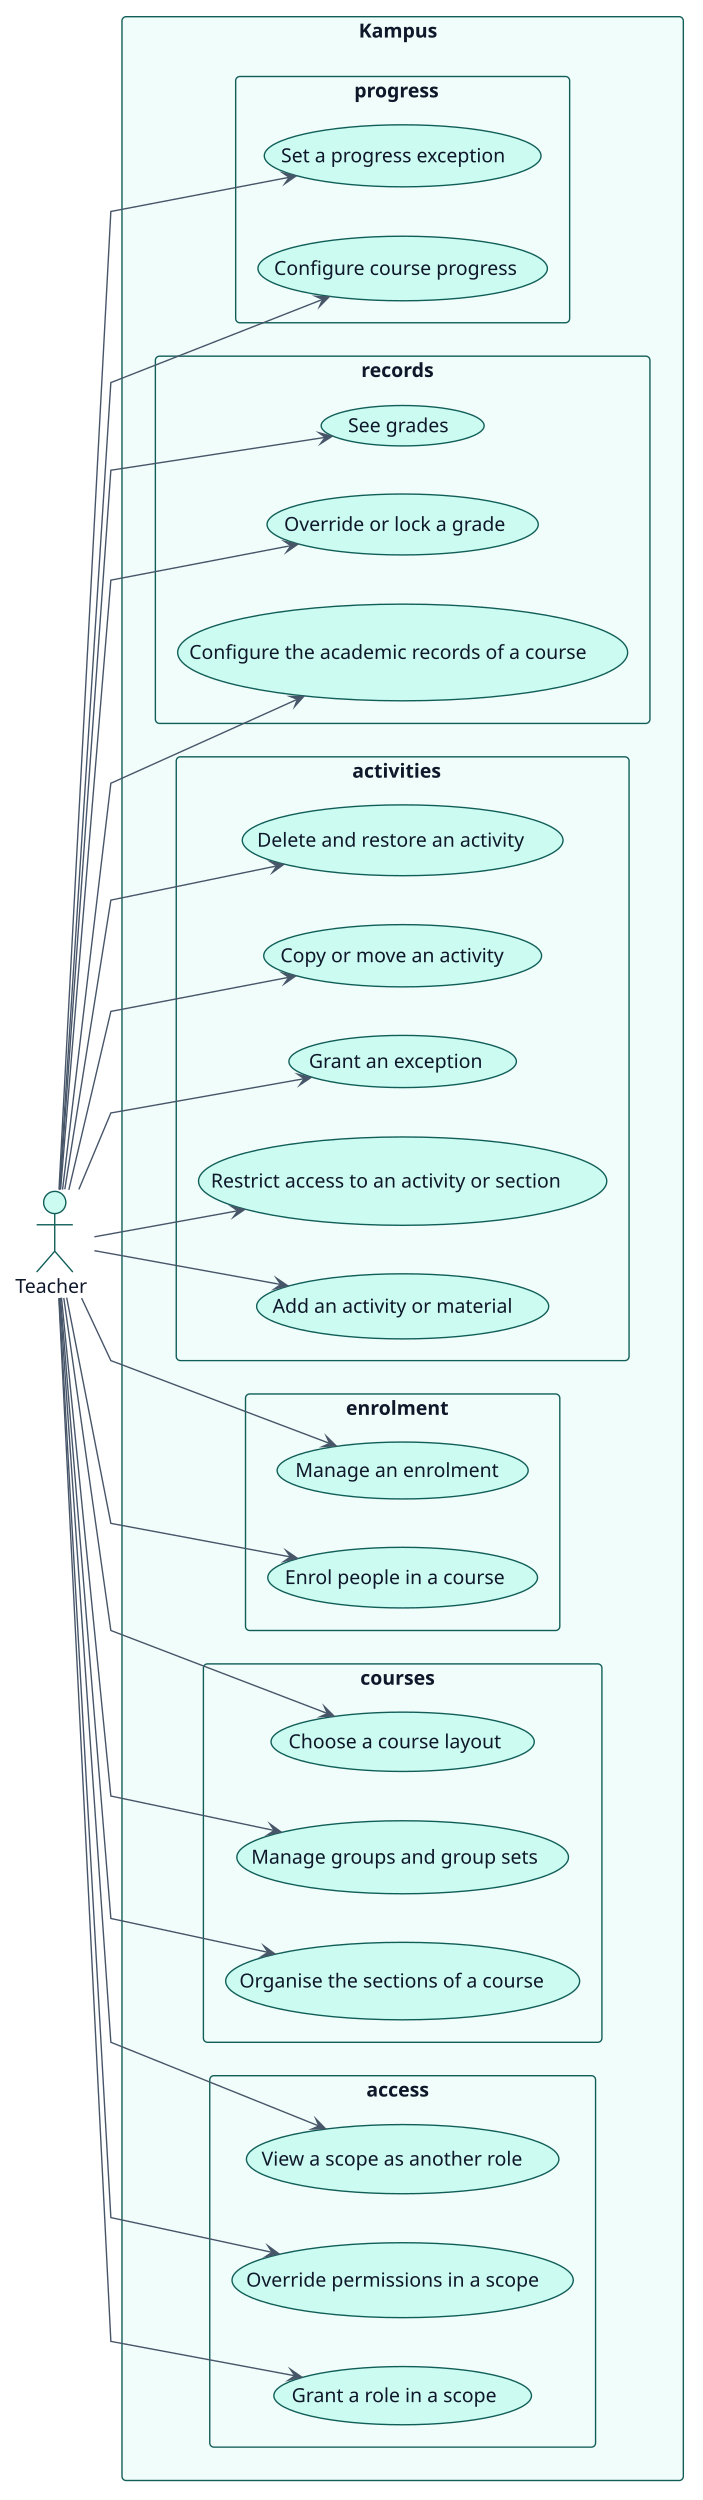
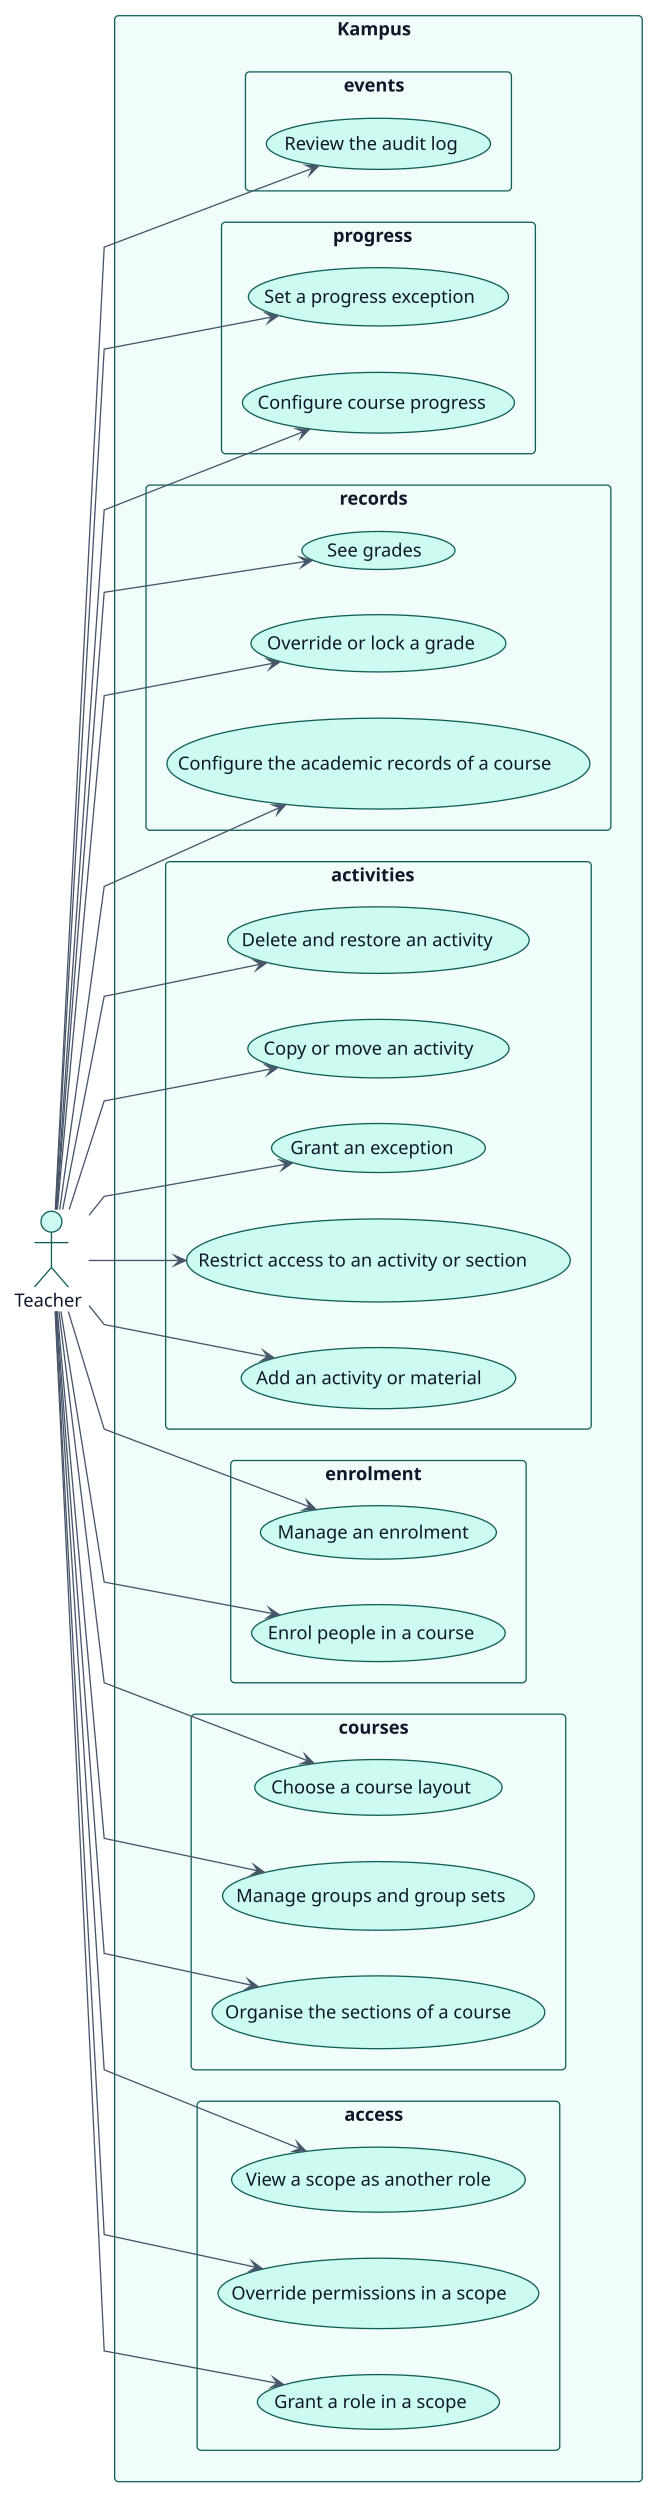
- <svg xmlns="http://www.w3.org/2000/svg" version="1.1" data-diagram-type="DESCRIPTION" style="width:505px;height:1797px;background:#FFFFFF;" width="505px" height="1797px" viewBox="0 0 505 1797" zoomAndPan="magnify" preserveAspectRatio="none" contentStyleType="text/css">
+ <svg xmlns="http://www.w3.org/2000/svg" version="1.1" data-diagram-type="DESCRIPTION" style="width:505px;height:1912px;background:#FFFFFF;" width="505px" height="1912px" viewBox="0 0 505 1912" zoomAndPan="magnify" preserveAspectRatio="none" contentStyleType="text/css">
  <defs />
  <g font-family="sans-serif" lengthAdjust="spacing">
    <g class="cluster" data-qualified-name="Kampus" id="ent0002" data-source-line="111">
-       <rect x="87.68" y="12" width="403.5" height="1771" fill="#F0FDFA" style="stroke:#115E59;stroke-width:1;" rx="3" ry="3" />
+       <rect x="87.68" y="12" width="403.5" height="1886" fill="#F0FDFA" style="stroke:#115E59;stroke-width:1;" rx="3" ry="3" />
      <text x="257.827" y="26.995" fill="#0F172A" font-size="14" textLength="63.205" font-weight="700" font-family="Verdana">Kampus</text>
    </g>
    <g class="cluster" data-qualified-name="Kampus.access" id="ent0003" data-source-line="112">
-       <rect x="150.77" y="1492" width="277.32" height="267" fill="#F0FDFA" style="stroke:#115E59;stroke-width:1;" rx="3" ry="3" />
-       <text x="263.327" y="1506.995" fill="#0F172A" font-size="14" textLength="52.206" font-weight="700" font-family="Verdana">access</text>
+       <rect x="150.77" y="1607" width="277.32" height="267" fill="#F0FDFA" style="stroke:#115E59;stroke-width:1;" rx="3" ry="3" />
+       <text x="263.327" y="1621.995" fill="#0F172A" font-size="14" textLength="52.206" font-weight="700" font-family="Verdana">access</text>
    </g>
    <g class="cluster" data-qualified-name="Kampus.courses" id="ent0007" data-source-line="117">
-       <rect x="146.2" y="1196" width="286.46" height="272" fill="#F0FDFA" style="stroke:#115E59;stroke-width:1;" rx="3" ry="3" />
-       <text x="258.955" y="1210.995" fill="#0F172A" font-size="14" textLength="60.949" font-weight="700" font-family="Verdana">courses</text>
+       <rect x="146.2" y="1311" width="286.46" height="272" fill="#F0FDFA" style="stroke:#115E59;stroke-width:1;" rx="3" ry="3" />
+       <text x="258.955" y="1325.995" fill="#0F172A" font-size="14" textLength="60.949" font-weight="700" font-family="Verdana">courses</text>
    </g>
    <g class="cluster" data-qualified-name="Kampus.enrolment" id="ent0011" data-source-line="122">
-       <rect x="176.47" y="1002" width="225.92" height="170" fill="#F0FDFA" style="stroke:#115E59;stroke-width:1;" rx="3" ry="3" />
-       <text x="248.667" y="1016.995" fill="#0F172A" font-size="14" textLength="81.525" font-weight="700" font-family="Verdana">enrolment</text>
+       <rect x="176.47" y="1117" width="225.92" height="170" fill="#F0FDFA" style="stroke:#115E59;stroke-width:1;" rx="3" ry="3" />
+       <text x="248.667" y="1131.995" fill="#0F172A" font-size="14" textLength="81.525" font-weight="700" font-family="Verdana">enrolment</text>
    </g>
    <g class="cluster" data-qualified-name="Kampus.activities" id="ent0014" data-source-line="126">
-       <rect x="126.69" y="544" width="325.48" height="434" fill="#F0FDFA" style="stroke:#115E59;stroke-width:1;" rx="3" ry="3" />
-       <text x="253.189" y="558.995" fill="#0F172A" font-size="14" textLength="72.481" font-weight="700" font-family="Verdana">activities</text>
+       <rect x="126.69" y="659" width="325.48" height="434" fill="#F0FDFA" style="stroke:#115E59;stroke-width:1;" rx="3" ry="3" />
+       <text x="253.189" y="673.995" fill="#0F172A" font-size="14" textLength="72.481" font-weight="700" font-family="Verdana">activities</text>
    </g>
    <g class="cluster" data-qualified-name="Kampus.records" id="ent0020" data-source-line="133">
-       <rect x="111.68" y="256" width="355.5" height="264" fill="#F0FDFA" style="stroke:#115E59;stroke-width:1;" rx="3" ry="3" />
-       <text x="259.642" y="270.995" fill="#0F172A" font-size="14" textLength="59.575" font-weight="700" font-family="Verdana">records</text>
+       <rect x="111.68" y="371" width="355.5" height="264" fill="#F0FDFA" style="stroke:#115E59;stroke-width:1;" rx="3" ry="3" />
+       <text x="259.642" y="385.995" fill="#0F172A" font-size="14" textLength="59.575" font-weight="700" font-family="Verdana">records</text>
    </g>
    <g class="cluster" data-qualified-name="Kampus.progress" id="ent0024" data-source-line="138">
-       <rect x="169.4" y="55" width="240.06" height="177" fill="#F0FDFA" style="stroke:#115E59;stroke-width:1;" rx="3" ry="3" />
-       <text x="254.615" y="69.995" fill="#0F172A" font-size="14" textLength="69.631" font-weight="700" font-family="Verdana">progress</text>
+       <rect x="169.4" y="170" width="240.06" height="177" fill="#F0FDFA" style="stroke:#115E59;stroke-width:1;" rx="3" ry="3" />
+       <text x="254.615" y="184.995" fill="#0F172A" font-size="14" textLength="69.631" font-weight="700" font-family="Verdana">progress</text>
+     </g>
+     <g class="cluster" data-qualified-name="Kampus.events" id="ent0027" data-source-line="142">
+       <rect x="187.72" y="55" width="203.42" height="91" fill="#F0FDFA" style="stroke:#115E59;stroke-width:1;" rx="3" ry="3" />
+       <text x="262.876" y="69.995" fill="#0F172A" font-size="14" textLength="53.108" font-weight="700" font-family="Verdana">events</text>
    </g>
    <g class="entity" data-qualified-name="Kampus.access.UC_grantRole" id="ent0004" data-source-line="113">
-       <ellipse cx="289.428" cy="1722" rx="92.598" ry="20.92" fill="#CCFBF1" style="stroke:#115E59;stroke-width:1;" />
-       <text x="209.629" y="1726.648" fill="#0F172A" font-size="14" textLength="159.599" font-family="Verdana">Grant a role in a scope</text>
+       <ellipse cx="289.428" cy="1837" rx="92.598" ry="20.92" fill="#CCFBF1" style="stroke:#115E59;stroke-width:1;" />
+       <text x="209.629" y="1841.648" fill="#0F172A" font-size="14" textLength="159.599" font-family="Verdana">Grant a role in a scope</text>
    </g>
    <g class="entity" data-qualified-name="Kampus.access.UC_overridePermission" id="ent0005" data-source-line="114">
-       <ellipse cx="289.426" cy="1639.001" rx="122.656" ry="26.931" fill="#CCFBF1" style="stroke:#115E59;stroke-width:1;" />
-       <text x="176.92" y="1643.65" fill="#0F172A" font-size="14" textLength="225.012" font-family="Verdana">Override permissions in a scope</text>
+       <ellipse cx="289.426" cy="1754.001" rx="122.656" ry="26.931" fill="#CCFBF1" style="stroke:#115E59;stroke-width:1;" />
+       <text x="176.92" y="1758.65" fill="#0F172A" font-size="14" textLength="225.012" font-family="Verdana">Override permissions in a scope</text>
    </g>
    <g class="entity" data-qualified-name="Kampus.access.UC_viewAsRole" id="ent0006" data-source-line="115">
-       <ellipse cx="289.428" cy="1552.002" rx="112.308" ry="24.862" fill="#CCFBF1" style="stroke:#115E59;stroke-width:1;" />
-       <text x="187.997" y="1556.65" fill="#0F172A" font-size="14" textLength="202.863" font-family="Verdana">View a scope as another role</text>
+       <ellipse cx="289.428" cy="1667.002" rx="112.308" ry="24.862" fill="#CCFBF1" style="stroke:#115E59;stroke-width:1;" />
+       <text x="187.997" y="1671.65" fill="#0F172A" font-size="14" textLength="202.863" font-family="Verdana">View a scope as another role</text>
    </g>
    <g class="entity" data-qualified-name="Kampus.courses.UC_organiseSections" id="ent0008" data-source-line="118">
-       <ellipse cx="289.433" cy="1423.997" rx="127.233" ry="27.847" fill="#CCFBF1" style="stroke:#115E59;stroke-width:1;" />
-       <text x="172.071" y="1428.645" fill="#0F172A" font-size="14" textLength="234.726" font-family="Verdana">Organise the sections of a course</text>
+       <ellipse cx="289.433" cy="1538.997" rx="127.233" ry="27.847" fill="#CCFBF1" style="stroke:#115E59;stroke-width:1;" />
+       <text x="172.071" y="1543.645" fill="#0F172A" font-size="14" textLength="234.726" font-family="Verdana">Organise the sections of a course</text>
    </g>
    <g class="entity" data-qualified-name="Kampus.courses.UC_manageGroups" id="ent0009" data-source-line="119">
-       <ellipse cx="289.431" cy="1335.002" rx="119.211" ry="26.242" fill="#CCFBF1" style="stroke:#115E59;stroke-width:1;" />
-       <text x="180.596" y="1339.651" fill="#0F172A" font-size="14" textLength="217.67" font-family="Verdana">Manage groups and group sets</text>
+       <ellipse cx="289.431" cy="1450.002" rx="119.211" ry="26.242" fill="#CCFBF1" style="stroke:#115E59;stroke-width:1;" />
+       <text x="180.596" y="1454.651" fill="#0F172A" font-size="14" textLength="217.67" font-family="Verdana">Manage groups and group sets</text>
    </g>
    <g class="entity" data-qualified-name="Kampus.courses.UC_chooseCourseLayout" id="ent0010" data-source-line="120">
-       <ellipse cx="289.427" cy="1252.001" rx="94.607" ry="21.321" fill="#CCFBF1" style="stroke:#115E59;stroke-width:1;" />
-       <text x="207.379" y="1256.65" fill="#0F172A" font-size="14" textLength="164.097" font-family="Verdana">Choose a course layout</text>
+       <ellipse cx="289.427" cy="1367.001" rx="94.607" ry="21.321" fill="#CCFBF1" style="stroke:#115E59;stroke-width:1;" />
+       <text x="207.379" y="1371.65" fill="#0F172A" font-size="14" textLength="164.097" font-family="Verdana">Choose a course layout</text>
    </g>
    <g class="entity" data-qualified-name="Kampus.enrolment.UC_enrolPeople" id="ent0012" data-source-line="123">
-       <ellipse cx="289.426" cy="1134.001" rx="96.956" ry="21.791" fill="#CCFBF1" style="stroke:#115E59;stroke-width:1;" />
-       <text x="204.763" y="1138.65" fill="#0F172A" font-size="14" textLength="169.326" font-family="Verdana">Enrol people in a course</text>
+       <ellipse cx="289.426" cy="1249.001" rx="96.956" ry="21.791" fill="#CCFBF1" style="stroke:#115E59;stroke-width:1;" />
+       <text x="204.763" y="1253.65" fill="#0F172A" font-size="14" textLength="169.326" font-family="Verdana">Enrol people in a course</text>
    </g>
    <g class="entity" data-qualified-name="Kampus.enrolment.UC_manageEnrolment" id="ent0013" data-source-line="124">
-       <ellipse cx="289.425" cy="1056.997" rx="90.235" ry="20.447" fill="#CCFBF1" style="stroke:#115E59;stroke-width:1;" />
-       <text x="212.289" y="1061.645" fill="#0F172A" font-size="14" textLength="154.273" font-family="Verdana">Manage an enrolment</text>
+       <ellipse cx="289.425" cy="1171.997" rx="90.235" ry="20.447" fill="#CCFBF1" style="stroke:#115E59;stroke-width:1;" />
+       <text x="212.289" y="1176.645" fill="#0F172A" font-size="14" textLength="154.273" font-family="Verdana">Manage an enrolment</text>
    </g>
    <g class="entity" data-qualified-name="Kampus.activities.UC_addActivity" id="ent0015" data-source-line="127">
-       <ellipse cx="289.434" cy="939.005" rx="104.974" ry="23.395" fill="#CCFBF1" style="stroke:#115E59;stroke-width:1;" />
-       <text x="195.953" y="943.653" fill="#0F172A" font-size="14" textLength="186.963" font-family="Verdana">Add an activity or material</text>
+       <ellipse cx="289.434" cy="1054.005" rx="104.974" ry="23.395" fill="#CCFBF1" style="stroke:#115E59;stroke-width:1;" />
+       <text x="195.953" y="1058.653" fill="#0F172A" font-size="14" textLength="186.963" font-family="Verdana">Add an activity or material</text>
    </g>
    <g class="entity" data-qualified-name="Kampus.activities.UC_restrictAccess" id="ent0016" data-source-line="128">
-       <ellipse cx="289.428" cy="848.998" rx="146.738" ry="31.748" fill="#CCFBF1" style="stroke:#115E59;stroke-width:1;" />
-       <text x="151.585" y="853.646" fill="#0F172A" font-size="14" textLength="275.687" font-family="Verdana">Restrict access to an activity or section</text>
+       <ellipse cx="289.428" cy="963.998" rx="146.738" ry="31.748" fill="#CCFBF1" style="stroke:#115E59;stroke-width:1;" />
+       <text x="151.585" y="968.646" fill="#0F172A" font-size="14" textLength="275.687" font-family="Verdana">Restrict access to an activity or section</text>
    </g>
    <g class="entity" data-qualified-name="Kampus.activities.UC_grantException" id="ent0017" data-source-line="129">
-       <ellipse cx="289.432" cy="763.002" rx="81.762" ry="18.752" fill="#CCFBF1" style="stroke:#115E59;stroke-width:1;" />
-       <text x="222.026" y="767.651" fill="#0F172A" font-size="14" textLength="134.812" font-family="Verdana">Grant an exception</text>
+       <ellipse cx="289.432" cy="878.002" rx="81.762" ry="18.752" fill="#CCFBF1" style="stroke:#115E59;stroke-width:1;" />
+       <text x="222.026" y="882.651" fill="#0F172A" font-size="14" textLength="134.812" font-family="Verdana">Grant an exception</text>
    </g>
    <g class="entity" data-qualified-name="Kampus.activities.UC_copyActivity" id="ent0018" data-source-line="130">
-       <ellipse cx="289.43" cy="686.996" rx="99.88" ry="22.376" fill="#CCFBF1" style="stroke:#115E59;stroke-width:1;" />
-       <text x="201.533" y="691.644" fill="#0F172A" font-size="14" textLength="175.793" font-family="Verdana">Copy or move an activity</text>
+       <ellipse cx="289.43" cy="801.996" rx="99.88" ry="22.376" fill="#CCFBF1" style="stroke:#115E59;stroke-width:1;" />
+       <text x="201.533" y="806.644" fill="#0F172A" font-size="14" textLength="175.793" font-family="Verdana">Copy or move an activity</text>
    </g>
    <g class="entity" data-qualified-name="Kampus.activities.UC_deleteActivity" id="ent0019" data-source-line="131">
-       <ellipse cx="289.433" cy="603.999" rx="115.293" ry="25.459" fill="#CCFBF1" style="stroke:#115E59;stroke-width:1;" />
-       <text x="184.792" y="608.647" fill="#0F172A" font-size="14" textLength="209.282" font-family="Verdana">Delete and restore an activity</text>
+       <ellipse cx="289.433" cy="718.999" rx="115.293" ry="25.459" fill="#CCFBF1" style="stroke:#115E59;stroke-width:1;" />
+       <text x="184.792" y="723.647" fill="#0F172A" font-size="14" textLength="209.282" font-family="Verdana">Delete and restore an activity</text>
    </g>
    <g class="entity" data-qualified-name="Kampus.records.UC_configureRecords" id="ent0021" data-source-line="134">
-       <ellipse cx="289.426" cy="468.999" rx="161.746" ry="34.749" fill="#CCFBF1" style="stroke:#115E59;stroke-width:1;" />
-       <text x="135.997" y="473.648" fill="#0F172A" font-size="14" textLength="306.858" font-family="Verdana">Configure the academic records of a course</text>
+       <ellipse cx="289.426" cy="583.999" rx="161.746" ry="34.749" fill="#CCFBF1" style="stroke:#115E59;stroke-width:1;" />
+       <text x="135.997" y="588.648" fill="#0F172A" font-size="14" textLength="306.858" font-family="Verdana">Configure the academic records of a course</text>
    </g>
    <g class="entity" data-qualified-name="Kampus.records.UC_overrideGrade" id="ent0022" data-source-line="135">
-       <ellipse cx="289.426" cy="376.997" rx="97.486" ry="21.897" fill="#CCFBF1" style="stroke:#115E59;stroke-width:1;" />
-       <text x="204.175" y="381.646" fill="#0F172A" font-size="14" textLength="170.502" font-family="Verdana">Override or lock a grade</text>
+       <ellipse cx="289.426" cy="491.997" rx="97.486" ry="21.897" fill="#CCFBF1" style="stroke:#115E59;stroke-width:1;" />
+       <text x="204.175" y="496.646" fill="#0F172A" font-size="14" textLength="170.502" font-family="Verdana">Override or lock a grade</text>
    </g>
    <g class="entity" data-qualified-name="Kampus.records.UC_viewGrades" id="ent0023" data-source-line="136">
-       <ellipse cx="289.434" cy="306.004" rx="58.564" ry="14.524" fill="#CCFBF1" style="stroke:#115E59;stroke-width:1;" />
-       <text x="250.144" y="310.652" fill="#0F172A" font-size="14" textLength="78.579" font-family="Verdana">See grades</text>
+       <ellipse cx="289.434" cy="421.004" rx="58.564" ry="14.524" fill="#CCFBF1" style="stroke:#115E59;stroke-width:1;" />
+       <text x="250.144" y="425.652" fill="#0F172A" font-size="14" textLength="78.579" font-family="Verdana">See grades</text>
    </g>
    <g class="entity" data-qualified-name="Kampus.progress.UC_configureCourseProgress" id="ent0025" data-source-line="139">
-       <ellipse cx="289.435" cy="192.997" rx="104.035" ry="23.207" fill="#CCFBF1" style="stroke:#115E59;stroke-width:1;" />
-       <text x="196.979" y="197.645" fill="#0F172A" font-size="14" textLength="184.912" font-family="Verdana">Configure course progress</text>
+       <ellipse cx="289.435" cy="307.997" rx="104.035" ry="23.207" fill="#CCFBF1" style="stroke:#115E59;stroke-width:1;" />
+       <text x="196.979" y="312.645" fill="#0F172A" font-size="14" textLength="184.912" font-family="Verdana">Configure course progress</text>
    </g>
    <g class="entity" data-qualified-name="Kampus.progress.UC_setProgressException" id="ent0026" data-source-line="140">
-       <ellipse cx="289.428" cy="112.004" rx="99.468" ry="22.294" fill="#CCFBF1" style="stroke:#115E59;stroke-width:1;" />
-       <text x="201.986" y="116.652" fill="#0F172A" font-size="14" textLength="174.884" font-family="Verdana">Set a progress exception</text>
+       <ellipse cx="289.428" cy="227.004" rx="99.468" ry="22.294" fill="#CCFBF1" style="stroke:#115E59;stroke-width:1;" />
+       <text x="201.986" y="231.652" fill="#0F172A" font-size="14" textLength="174.884" font-family="Verdana">Set a progress exception</text>
+     </g>
+     <g class="entity" data-qualified-name="Kampus.events.UC_reviewAuditLog" id="ent0028" data-source-line="143">
+       <ellipse cx="289.433" cy="110.003" rx="85.713" ry="19.543" fill="#CCFBF1" style="stroke:#115E59;stroke-width:1;" />
+       <text x="217.45" y="114.651" fill="#0F172A" font-size="14" textLength="143.965" font-family="Verdana">Review the audit log</text>
    </g>
    <g class="entity" data-qualified-name="A_Teacher" id="ent0001" data-source-line="109">
-       <ellipse cx="39.342" cy="864.35" rx="8" ry="8" fill="#CCFBF1" style="stroke:#115E59;stroke-width:1;" />
-       <path d="M39.342,872.35 L39.342,899.35 M26.342,880.35 L52.342,880.35 M39.342,899.35 L26.342,914.35 M39.342,899.35 L52.342,914.35" style="stroke:#115E59;stroke-width:1;" fill="none" />
-       <text x="11" y="929.345" fill="#0F172A" font-size="14" textLength="56.684" font-family="Verdana">Teacher</text>
+       <ellipse cx="39.342" cy="934.35" rx="8" ry="8" fill="#CCFBF1" style="stroke:#115E59;stroke-width:1;" />
+       <path d="M39.342,942.35 L39.342,969.35 M26.342,950.35 L52.342,950.35 M39.342,969.35 L26.342,984.35 M39.342,969.35 L52.342,984.35" style="stroke:#115E59;stroke-width:1;" fill="none" />
+       <text x="11" y="999.345" fill="#0F172A" font-size="14" textLength="56.684" font-family="Verdana">Teacher</text>
    </g>
-     <g class="link" data-entity-1="ent0001" data-entity-2="ent0004" id="lnk27" data-source-line="144" data-link-type="dependency">
-       <path d="M42.29,933.13 C50.23,1092.33 79.68,1683 79.68,1683 C79.68,1683 151.545,1696.422 211.965,1707.712" style="stroke:#475569;stroke-width:1;" fill="none" id="A_Teacher-to-UC_grantRole" />
-       <polygon points="216.88,1708.63,208.768,1703.045,211.965,1707.712,207.298,1710.909,216.88,1708.63" fill="#475569" style="stroke:#475569;stroke-width:1;stroke-linejoin:miter;stroke-miterlimit:10;" />
+     <g class="link" data-entity-1="ent0001" data-entity-2="ent0004" id="lnk29" data-source-line="147" data-link-type="dependency">
+       <path d="M42.19,1003.11 C49.96,1167.99 79.68,1798 79.68,1798 C79.68,1798 151.545,1811.422 211.965,1822.712" style="stroke:#475569;stroke-width:1;" fill="none" id="A_Teacher-to-UC_grantRole" />
+       <polygon points="216.88,1823.63,208.768,1818.045,211.965,1822.712,207.298,1825.909,216.88,1823.63" fill="#475569" style="stroke:#475569;stroke-width:1;stroke-linejoin:miter;stroke-miterlimit:10;" />
    </g>
-     <g class="link" data-entity-1="ent0001" data-entity-2="ent0005" id="lnk28" data-source-line="145" data-link-type="dependency">
-       <path d="M42.54,933.13 C50.83,1080.55 79.68,1594 79.68,1594 C79.68,1594 138.572,1606.696 195.622,1618.996" style="stroke:#475569;stroke-width:1;" fill="none" id="A_Teacher-to-UC_overridePermission" />
-       <polygon points="200.51,1620.05,192.555,1614.243,195.622,1618.996,190.869,1622.063,200.51,1620.05" fill="#475569" style="stroke:#475569;stroke-width:1;stroke-linejoin:miter;stroke-miterlimit:10;" />
+     <g class="link" data-entity-1="ent0001" data-entity-2="ent0005" id="lnk30" data-source-line="148" data-link-type="dependency">
+       <path d="M42.4,1003.01 C50.5,1156.29 79.68,1709 79.68,1709 C79.68,1709 138.572,1721.696 195.622,1733.996" style="stroke:#475569;stroke-width:1;" fill="none" id="A_Teacher-to-UC_overridePermission" />
+       <polygon points="200.51,1735.05,192.555,1729.243,195.622,1733.996,190.869,1737.063,200.51,1735.05" fill="#475569" style="stroke:#475569;stroke-width:1;stroke-linejoin:miter;stroke-miterlimit:10;" />
    </g>
-     <g class="link" data-entity-1="ent0001" data-entity-2="ent0006" id="lnk29" data-source-line="146" data-link-type="dependency">
-       <path d="M43.01,933 C51.87,1062.19 79.68,1468 79.68,1468 C79.68,1468 167.372,1503.283 229.222,1528.173" style="stroke:#475569;stroke-width:1;" fill="none" id="A_Teacher-to-UC_viewAsRole" />
-       <polygon points="233.86,1530.04,227.004,1522.969,229.222,1528.173,224.017,1530.391,233.86,1530.04" fill="#475569" style="stroke:#475569;stroke-width:1;stroke-linejoin:miter;stroke-miterlimit:10;" />
+     <g class="link" data-entity-1="ent0001" data-entity-2="ent0006" id="lnk31" data-source-line="149" data-link-type="dependency">
+       <path d="M42.8,1002.72 C51.42,1138.24 79.68,1583 79.68,1583 C79.68,1583 167.372,1618.283 229.222,1643.173" style="stroke:#475569;stroke-width:1;" fill="none" id="A_Teacher-to-UC_viewAsRole" />
+       <polygon points="233.86,1645.04,227.004,1637.969,229.222,1643.173,224.017,1645.391,233.86,1645.04" fill="#475569" style="stroke:#475569;stroke-width:1;stroke-linejoin:miter;stroke-miterlimit:10;" />
    </g>
-     <g class="link" data-entity-1="ent0001" data-entity-2="ent0008" id="lnk30" data-source-line="147" data-link-type="dependency">
-       <path d="M43.49,932.87 C52.83,1047.96 79.68,1379 79.68,1379 C79.68,1379 136.342,1391.217 192.592,1403.337" style="stroke:#475569;stroke-width:1;" fill="none" id="A_Teacher-to-UC_organiseSections" />
-       <polygon points="197.48,1404.39,189.524,1398.584,192.592,1403.337,187.839,1406.405,197.48,1404.39" fill="#475569" style="stroke:#475569;stroke-width:1;stroke-linejoin:miter;stroke-miterlimit:10;" />
+     <g class="link" data-entity-1="ent0001" data-entity-2="ent0008" id="lnk32" data-source-line="150" data-link-type="dependency">
+       <path d="M43.23,1002.97 C52.32,1125.37 79.68,1494 79.68,1494 C79.68,1494 136.342,1506.217 192.592,1518.337" style="stroke:#475569;stroke-width:1;" fill="none" id="A_Teacher-to-UC_organiseSections" />
+       <polygon points="197.48,1519.39,189.524,1513.584,192.592,1518.337,187.839,1521.405,197.48,1519.39" fill="#475569" style="stroke:#475569;stroke-width:1;stroke-linejoin:miter;stroke-miterlimit:10;" />
    </g>
-     <g class="link" data-entity-1="ent0001" data-entity-2="ent0009" id="lnk31" data-source-line="148" data-link-type="dependency">
-       <path d="M44.19,932.79 C54.09,1032.68 79.68,1291 79.68,1291 C79.68,1291 139.698,1303.648 197.128,1315.758" style="stroke:#475569;stroke-width:1;" fill="none" id="A_Teacher-to-UC_manageGroups" />
-       <polygon points="202.02,1316.79,194.039,1311.019,197.128,1315.758,192.388,1318.847,202.02,1316.79" fill="#475569" style="stroke:#475569;stroke-width:1;stroke-linejoin:miter;stroke-miterlimit:10;" />
+     <g class="link" data-entity-1="ent0001" data-entity-2="ent0009" id="lnk33" data-source-line="151" data-link-type="dependency">
+       <path d="M43.8,1002.84 C53.4,1110.69 79.68,1406 79.68,1406 C79.68,1406 139.698,1418.648 197.128,1430.758" style="stroke:#475569;stroke-width:1;" fill="none" id="A_Teacher-to-UC_manageGroups" />
+       <polygon points="202.02,1431.79,194.039,1426.019,197.128,1430.758,192.388,1433.847,202.02,1431.79" fill="#475569" style="stroke:#475569;stroke-width:1;stroke-linejoin:miter;stroke-miterlimit:10;" />
    </g>
-     <g class="link" data-entity-1="ent0001" data-entity-2="ent0010" id="lnk32" data-source-line="149" data-link-type="dependency">
-       <path d="M45.85,932.95 C56.68,1009.46 79.68,1172 79.68,1172 C79.68,1172 173.681,1208.02 235.341,1231.66" style="stroke:#475569;stroke-width:1;" fill="none" id="A_Teacher-to-UC_chooseCourseLayout" />
-       <polygon points="240.01,1233.45,233.038,1226.493,235.341,1231.66,230.175,1233.963,240.01,1233.45" fill="#475569" style="stroke:#475569;stroke-width:1;stroke-linejoin:miter;stroke-miterlimit:10;" />
+     <g class="link" data-entity-1="ent0001" data-entity-2="ent0010" id="lnk34" data-source-line="152" data-link-type="dependency">
+       <path d="M45.09,1002.96 C55.55,1088.87 79.68,1287 79.68,1287 C79.68,1287 173.681,1323.02 235.341,1346.66" style="stroke:#475569;stroke-width:1;" fill="none" id="A_Teacher-to-UC_chooseCourseLayout" />
+       <polygon points="240.01,1348.45,233.038,1341.493,235.341,1346.66,230.175,1348.963,240.01,1348.45" fill="#475569" style="stroke:#475569;stroke-width:1;stroke-linejoin:miter;stroke-miterlimit:10;" />
    </g>
-     <g class="link" data-entity-1="ent0001" data-entity-2="ent0012" id="lnk33" data-source-line="150" data-link-type="dependency">
-       <path d="M47.93,932.75 C59.36,991.16 79.68,1095 79.68,1095 C79.68,1095 148.845,1107.922 208.745,1119.112" style="stroke:#475569;stroke-width:1;" fill="none" id="A_Teacher-to-UC_enrolPeople" />
-       <polygon points="213.66,1120.03,205.548,1114.445,208.745,1119.112,204.079,1122.309,213.66,1120.03" fill="#475569" style="stroke:#475569;stroke-width:1;stroke-linejoin:miter;stroke-miterlimit:10;" />
+     <g class="link" data-entity-1="ent0001" data-entity-2="ent0012" id="lnk35" data-source-line="153" data-link-type="dependency">
+       <path d="M46.58,1002.98 C57.67,1072.34 79.68,1210 79.68,1210 C79.68,1210 148.845,1222.922 208.745,1234.112" style="stroke:#475569;stroke-width:1;" fill="none" id="A_Teacher-to-UC_enrolPeople" />
+       <polygon points="213.66,1235.03,205.548,1229.445,208.745,1234.112,204.079,1237.309,213.66,1235.03" fill="#475569" style="stroke:#475569;stroke-width:1;stroke-linejoin:miter;stroke-miterlimit:10;" />
    </g>
-     <g class="link" data-entity-1="ent0001" data-entity-2="ent0013" id="lnk34" data-source-line="151" data-link-type="dependency">
-       <path d="M58.63,933.05 C68.9,954.99 79.68,978 79.68,978 C79.68,978 175.364,1014.21 236.904,1037.5" style="stroke:#475569;stroke-width:1;" fill="none" id="A_Teacher-to-UC_manageEnrolment" />
-       <polygon points="241.58,1039.27,234.578,1032.343,236.904,1037.5,231.747,1039.825,241.58,1039.27" fill="#475569" style="stroke:#475569;stroke-width:1;stroke-linejoin:miter;stroke-miterlimit:10;" />
+     <g class="link" data-entity-1="ent0001" data-entity-2="ent0013" id="lnk36" data-source-line="154" data-link-type="dependency">
+       <path d="M52.25,1003.05 C63.83,1041.02 79.68,1093 79.68,1093 C79.68,1093 175.364,1129.21 236.904,1152.5" style="stroke:#475569;stroke-width:1;" fill="none" id="A_Teacher-to-UC_manageEnrolment" />
+       <polygon points="241.58,1154.27,234.578,1147.343,236.904,1152.5,231.747,1154.825,241.58,1154.27" fill="#475569" style="stroke:#475569;stroke-width:1;stroke-linejoin:miter;stroke-miterlimit:10;" />
    </g>
-     <g class="link" data-entity-1="ent0001" data-entity-2="ent0015" id="lnk35" data-source-line="152" data-link-type="dependency">
-       <path d="M67.84,898.99 C101.15,905.03 153.83,914.588 201.83,923.288" style="stroke:#475569;stroke-width:1;" fill="none" id="A_Teacher-to-UC_addActivity" />
-       <polygon points="206.75,924.18,198.608,918.639,201.83,923.288,197.181,926.511,206.75,924.18" fill="#475569" style="stroke:#475569;stroke-width:1;stroke-linejoin:miter;stroke-miterlimit:10;" />
+     <g class="link" data-entity-1="ent0001" data-entity-2="ent0015" id="lnk37" data-source-line="155" data-link-type="dependency">
+       <path d="M68.09,998.56 C74.6,1006.67 79.68,1013 79.68,1013 C79.68,1013 145.494,1025.926 204.604,1037.536" style="stroke:#475569;stroke-width:1;" fill="none" id="A_Teacher-to-UC_addActivity" />
+       <polygon points="209.51,1038.5,201.45,1032.84,204.604,1037.536,199.908,1040.69,209.51,1038.5" fill="#475569" style="stroke:#475569;stroke-width:1;stroke-linejoin:miter;stroke-miterlimit:10;" />
    </g>
-     <g class="link" data-entity-1="ent0001" data-entity-2="ent0016" id="lnk36" data-source-line="153" data-link-type="dependency">
-       <path d="M67.84,889.01 C94.21,884.23 130.88,877.572 170.88,870.322" style="stroke:#475569;stroke-width:1;" fill="none" id="A_Teacher-to-UC_restrictAccess" />
-       <polygon points="175.8,869.43,166.231,867.099,170.88,870.322,167.658,874.971,175.8,869.43" fill="#475569" style="stroke:#475569;stroke-width:1;stroke-linejoin:miter;stroke-miterlimit:10;" />
+     <g class="link" data-entity-1="ent0001" data-entity-2="ent0016" id="lnk38" data-source-line="156" data-link-type="dependency">
+       <path d="M67.84,964 C86.83,964 108.71,964 137.21,964" style="stroke:#475569;stroke-width:1;" fill="none" id="A_Teacher-to-UC_restrictAccess" />
+       <polygon points="142.21,964,133.21,960,137.21,964,133.21,968,142.21,964" fill="#475569" style="stroke:#475569;stroke-width:1;stroke-linejoin:miter;stroke-miterlimit:10;" />
    </g>
-     <g class="link" data-entity-1="ent0001" data-entity-2="ent0017" id="lnk37" data-source-line="154" data-link-type="dependency">
-       <path d="M56.68,854.95 C67.49,829.13 79.68,800 79.68,800 C79.68,800 157.327,786.243 218.607,775.373" style="stroke:#475569;stroke-width:1;" fill="none" id="A_Teacher-to-UC_grantException" />
-       <polygon points="223.53,774.5,213.97,772.133,218.607,775.373,215.367,780.01,223.53,774.5" fill="#475569" style="stroke:#475569;stroke-width:1;stroke-linejoin:miter;stroke-miterlimit:10;" />
+     <g class="link" data-entity-1="ent0001" data-entity-2="ent0017" id="lnk39" data-source-line="157" data-link-type="dependency">
+       <path d="M68.09,929.44 C74.6,921.33 79.68,915 79.68,915 C79.68,915 157.327,901.243 218.607,890.373" style="stroke:#475569;stroke-width:1;" fill="none" id="A_Teacher-to-UC_grantException" />
+       <polygon points="223.53,889.5,213.97,887.133,218.607,890.373,215.367,895.01,223.53,889.5" fill="#475569" style="stroke:#475569;stroke-width:1;stroke-linejoin:miter;stroke-miterlimit:10;" />
    </g>
-     <g class="link" data-entity-1="ent0001" data-entity-2="ent0018" id="lnk38" data-source-line="155" data-link-type="dependency">
-       <path d="M49.47,855.27 C61.09,805.93 79.68,727 79.68,727 C79.68,727 147.879,713.931 207.569,702.491" style="stroke:#475569;stroke-width:1;" fill="none" id="A_Teacher-to-UC_copyActivity" />
-       <polygon points="212.48,701.55,202.888,699.316,207.569,702.491,204.394,707.173,212.48,701.55" fill="#475569" style="stroke:#475569;stroke-width:1;stroke-linejoin:miter;stroke-miterlimit:10;" />
+     <g class="link" data-entity-1="ent0001" data-entity-2="ent0018" id="lnk40" data-source-line="158" data-link-type="dependency">
+       <path d="M52.9,925.06 C64.41,889.36 79.68,842 79.68,842 C79.68,842 147.879,828.931 207.569,817.491" style="stroke:#475569;stroke-width:1;" fill="none" id="A_Teacher-to-UC_copyActivity" />
+       <polygon points="212.48,816.55,202.888,814.316,207.569,817.491,204.394,822.173,212.48,816.55" fill="#475569" style="stroke:#475569;stroke-width:1;stroke-linejoin:miter;stroke-miterlimit:10;" />
    </g>
-     <g class="link" data-entity-1="ent0001" data-entity-2="ent0019" id="lnk39" data-source-line="156" data-link-type="dependency">
-       <path d="M46.58,854.86 C57.67,785.21 79.68,647 79.68,647 C79.68,647 141.063,634.359 198.933,622.439" style="stroke:#475569;stroke-width:1;" fill="none" id="A_Teacher-to-UC_deleteActivity" />
-       <polygon points="203.83,621.43,194.208,619.328,198.933,622.439,195.822,627.163,203.83,621.43" fill="#475569" style="stroke:#475569;stroke-width:1;stroke-linejoin:miter;stroke-miterlimit:10;" />
+     <g class="link" data-entity-1="ent0001" data-entity-2="ent0019" id="lnk41" data-source-line="159" data-link-type="dependency">
+       <path d="M47.93,925.05 C59.36,866.35 79.68,762 79.68,762 C79.68,762 141.063,749.359 198.933,737.439" style="stroke:#475569;stroke-width:1;" fill="none" id="A_Teacher-to-UC_deleteActivity" />
+       <polygon points="203.83,736.43,194.208,734.328,198.933,737.439,195.822,742.163,203.83,736.43" fill="#475569" style="stroke:#475569;stroke-width:1;stroke-linejoin:miter;stroke-miterlimit:10;" />
    </g>
-     <g class="link" data-entity-1="ent0001" data-entity-2="ent0021" id="lnk40" data-source-line="157" data-link-type="dependency">
-       <path d="M44.97,855.06 C55.37,767.56 79.68,563 79.68,563 C79.68,563 153.141,529.923 213.781,502.613" style="stroke:#475569;stroke-width:1;" fill="none" id="A_Teacher-to-UC_configureRecords" />
-       <polygon points="218.34,500.56,208.491,500.609,213.781,502.613,211.776,507.903,218.34,500.56" fill="#475569" style="stroke:#475569;stroke-width:1;stroke-linejoin:miter;stroke-miterlimit:10;" />
+     <g class="link" data-entity-1="ent0001" data-entity-2="ent0021" id="lnk42" data-source-line="160" data-link-type="dependency">
+       <path d="M45.69,925.13 C56.45,846.93 79.68,678 79.68,678 C79.68,678 153.141,644.923 213.781,617.613" style="stroke:#475569;stroke-width:1;" fill="none" id="A_Teacher-to-UC_configureRecords" />
+       <polygon points="218.34,615.56,208.491,615.609,213.781,617.613,211.776,622.903,218.34,615.56" fill="#475569" style="stroke:#475569;stroke-width:1;stroke-linejoin:miter;stroke-miterlimit:10;" />
    </g>
-     <g class="link" data-entity-1="ent0001" data-entity-2="ent0022" id="lnk41" data-source-line="158" data-link-type="dependency">
-       <path d="M43.56,854.97 C52.96,741.04 79.68,417 79.68,417 C79.68,417 149.089,403.701 209.039,392.211" style="stroke:#475569;stroke-width:1;" fill="none" id="A_Teacher-to-UC_overrideGrade" />
-       <polygon points="213.95,391.27,204.358,389.036,209.039,392.211,205.864,396.893,213.95,391.27" fill="#475569" style="stroke:#475569;stroke-width:1;stroke-linejoin:miter;stroke-miterlimit:10;" />
+     <g class="link" data-entity-1="ent0001" data-entity-2="ent0022" id="lnk43" data-source-line="161" data-link-type="dependency">
+       <path d="M43.9,924.9 C53.59,818.56 79.68,532 79.68,532 C79.68,532 149.089,518.701 209.039,507.211" style="stroke:#475569;stroke-width:1;" fill="none" id="A_Teacher-to-UC_overrideGrade" />
+       <polygon points="213.95,506.27,204.358,504.036,209.039,507.211,205.864,511.893,213.95,506.27" fill="#475569" style="stroke:#475569;stroke-width:1;stroke-linejoin:miter;stroke-miterlimit:10;" />
    </g>
-     <g class="link" data-entity-1="ent0001" data-entity-2="ent0023" id="lnk42" data-source-line="159" data-link-type="dependency">
-       <path d="M43.11,854.9 C52.06,728.35 79.68,338 79.68,338 C79.68,338 172.008,323.848 233.758,314.378" style="stroke:#475569;stroke-width:1;" fill="none" id="A_Teacher-to-UC_viewGrades" />
-       <polygon points="238.7,313.62,229.198,311.031,233.758,314.378,230.41,318.938,238.7,313.62" fill="#475569" style="stroke:#475569;stroke-width:1;stroke-linejoin:miter;stroke-miterlimit:10;" />
+     <g class="link" data-entity-1="ent0001" data-entity-2="ent0023" id="lnk44" data-source-line="162" data-link-type="dependency">
+       <path d="M43.33,925.17 C52.51,805.92 79.68,453 79.68,453 C79.68,453 172.008,438.848 233.758,429.378" style="stroke:#475569;stroke-width:1;" fill="none" id="A_Teacher-to-UC_viewGrades" />
+       <polygon points="238.7,428.62,229.198,426.031,233.758,429.378,230.41,433.938,238.7,428.62" fill="#475569" style="stroke:#475569;stroke-width:1;stroke-linejoin:miter;stroke-miterlimit:10;" />
    </g>
-     <g class="link" data-entity-1="ent0001" data-entity-2="ent0025" id="lnk43" data-source-line="160" data-link-type="dependency">
-       <path d="M42.8,855.28 C51.42,719.76 79.68,275 79.68,275 C79.68,275 170.086,239.488 231.906,215.208" style="stroke:#475569;stroke-width:1;" fill="none" id="A_Teacher-to-UC_configureCourseProgress" />
-       <polygon points="236.56,213.38,226.721,212.947,231.906,215.208,229.645,220.393,236.56,213.38" fill="#475569" style="stroke:#475569;stroke-width:1;stroke-linejoin:miter;stroke-miterlimit:10;" />
+     <g class="link" data-entity-1="ent0001" data-entity-2="ent0025" id="lnk45" data-source-line="163" data-link-type="dependency">
+       <path d="M43.01,925 C51.87,795.81 79.68,390 79.68,390 C79.68,390 170.086,354.488 231.906,330.208" style="stroke:#475569;stroke-width:1;" fill="none" id="A_Teacher-to-UC_configureCourseProgress" />
+       <polygon points="236.56,328.38,226.721,327.947,231.906,330.208,229.645,335.393,236.56,328.38" fill="#475569" style="stroke:#475569;stroke-width:1;stroke-linejoin:miter;stroke-miterlimit:10;" />
    </g>
-     <g class="link" data-entity-1="ent0001" data-entity-2="ent0026" id="lnk44" data-source-line="161" data-link-type="dependency">
-       <path d="M42.42,854.89 C50.53,701.86 79.68,152 79.68,152 C79.68,152 148.119,138.88 207.859,127.44" style="stroke:#475569;stroke-width:1;" fill="none" id="A_Teacher-to-UC_setProgressException" />
-       <polygon points="212.77,126.5,203.178,124.264,207.859,127.44,204.683,132.121,212.77,126.5" fill="#475569" style="stroke:#475569;stroke-width:1;stroke-linejoin:miter;stroke-miterlimit:10;" />
+     <g class="link" data-entity-1="ent0001" data-entity-2="ent0026" id="lnk46" data-source-line="164" data-link-type="dependency">
+       <path d="M42.54,925.03 C50.83,778.25 79.68,267 79.68,267 C79.68,267 148.119,253.88 207.859,242.44" style="stroke:#475569;stroke-width:1;" fill="none" id="A_Teacher-to-UC_setProgressException" />
+       <polygon points="212.77,241.5,203.178,239.264,207.859,242.44,204.683,247.121,212.77,241.5" fill="#475569" style="stroke:#475569;stroke-width:1;stroke-linejoin:miter;stroke-miterlimit:10;" />
+     </g>
+     <g class="link" data-entity-1="ent0001" data-entity-2="ent0028" id="lnk47" data-source-line="165" data-link-type="dependency">
+       <path d="M42.32,925.04 C50.3,767.88 79.68,189 79.68,189 C79.68,189 177.634,151.929 238.974,128.719" style="stroke:#475569;stroke-width:1;" fill="none" id="A_Teacher-to-UC_reviewAuditLog" />
+       <polygon points="243.65,126.95,233.817,126.394,238.974,128.719,236.648,133.876,243.65,126.95" fill="#475569" style="stroke:#475569;stroke-width:1;stroke-linejoin:miter;stroke-miterlimit:10;" />
    </g>
  </g>
</svg>
